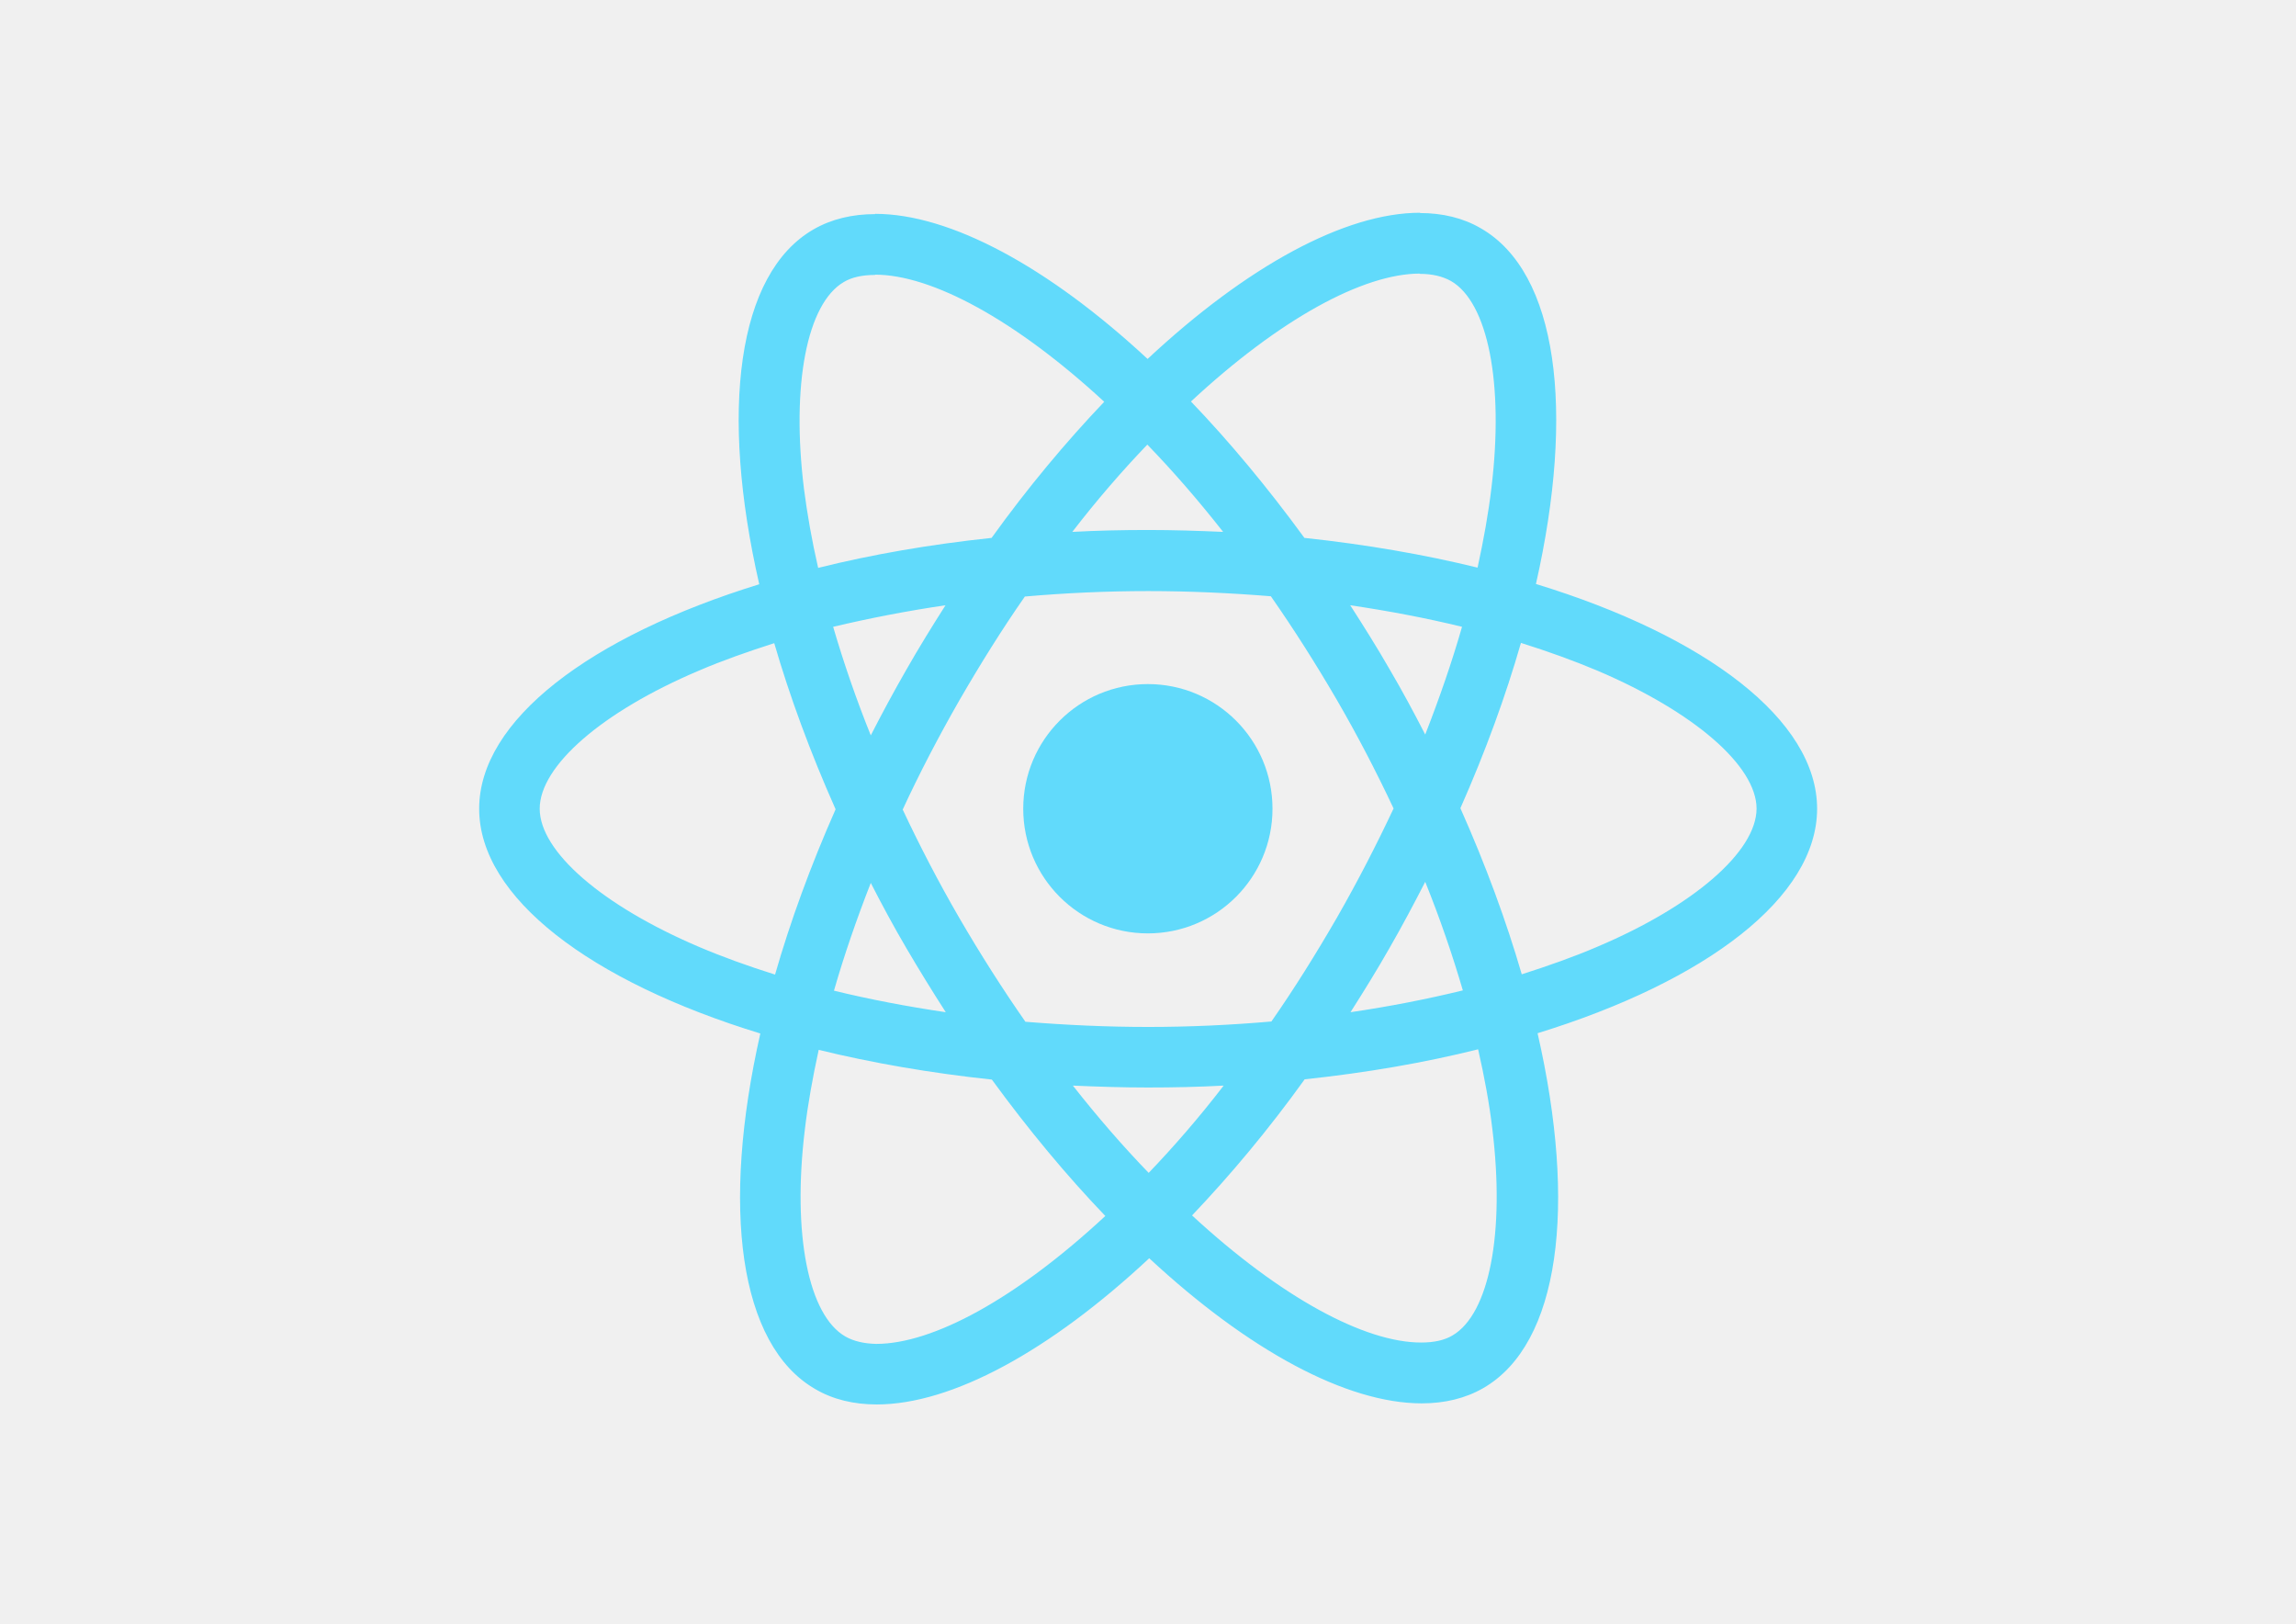
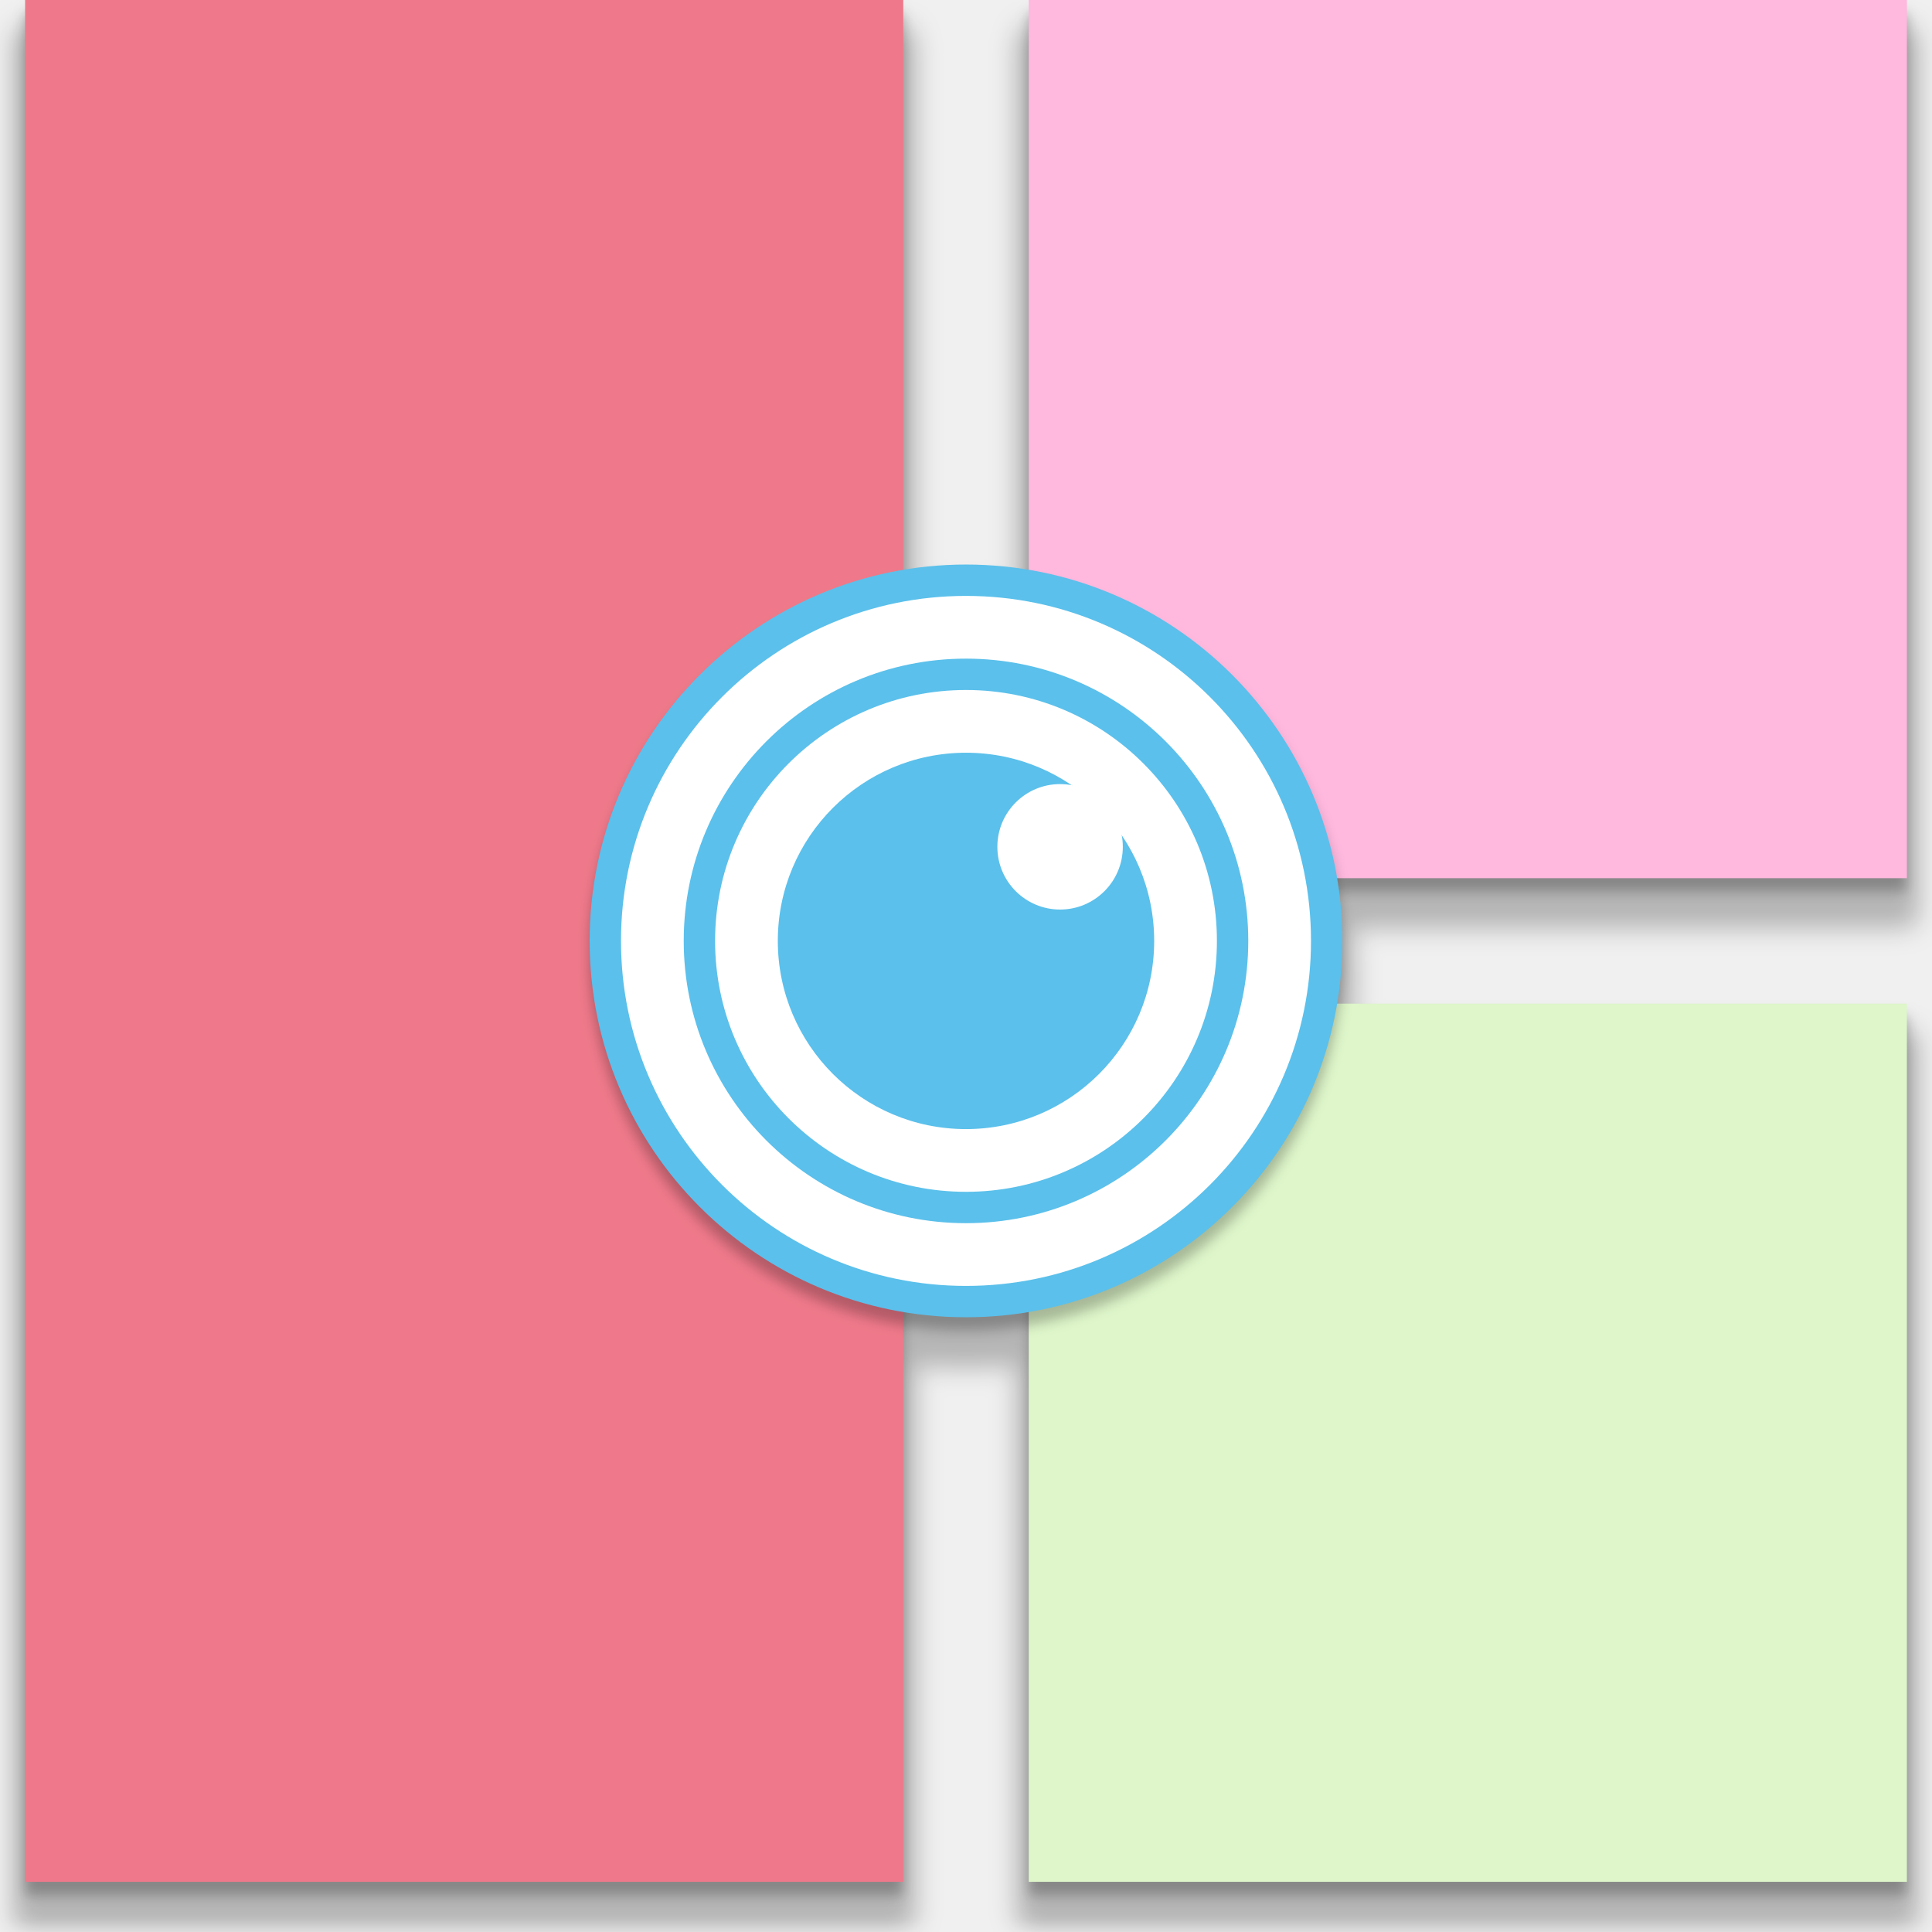
- <svg xmlns="http://www.w3.org/2000/svg" viewBox="0 0 841.9 595.3">
-   <g fill="#61DAFB">
-     <path d="M666.3 296.5c0-32.5-40.7-63.3-103.1-82.4 14.4-63.6 8-114.2-20.2-130.4-6.5-3.8-14.1-5.6-22.4-5.6v22.3c4.6 0 8.3.9 11.4 2.6 13.6 7.8 19.5 37.5 14.9 75.7-1.1 9.4-2.9 19.3-5.1 29.4-19.6-4.8-41-8.5-63.5-10.9-13.5-18.5-27.5-35.3-41.6-50 32.6-30.3 63.2-46.9 84-46.9V78c-27.5 0-63.5 19.6-99.9 53.6-36.4-33.8-72.4-53.2-99.9-53.2v22.3c20.7 0 51.4 16.5 84 46.6-14 14.7-28 31.4-41.3 49.9-22.6 2.4-44 6.1-63.6 11-2.3-10-4-19.7-5.2-29-4.7-38.2 1.1-67.9 14.6-75.8 3-1.8 6.9-2.6 11.5-2.6V78.5c-8.4 0-16 1.8-22.6 5.6-28.1 16.2-34.4 66.7-19.9 130.1-62.2 19.2-102.7 49.9-102.7 82.3 0 32.5 40.7 63.3 103.1 82.4-14.4 63.6-8 114.2 20.2 130.4 6.5 3.8 14.1 5.6 22.5 5.6 27.5 0 63.5-19.6 99.9-53.6 36.4 33.8 72.4 53.2 99.9 53.2 8.4 0 16-1.8 22.6-5.6 28.1-16.2 34.4-66.7 19.9-130.1 62-19.1 102.5-49.9 102.5-82.3zm-130.2-66.7c-3.7 12.9-8.3 26.2-13.5 39.5-4.1-8-8.4-16-13.1-24-4.6-8-9.5-15.8-14.4-23.4 14.2 2.1 27.9 4.7 41 7.9zm-45.8 106.5c-7.8 13.5-15.8 26.3-24.1 38.2-14.9 1.3-30 2-45.2 2-15.1 0-30.2-.7-45-1.9-8.3-11.9-16.4-24.6-24.2-38-7.6-13.1-14.5-26.4-20.8-39.8 6.2-13.4 13.2-26.8 20.7-39.9 7.8-13.5 15.8-26.3 24.1-38.2 14.9-1.3 30-2 45.2-2 15.1 0 30.2.7 45 1.9 8.3 11.9 16.4 24.6 24.2 38 7.6 13.1 14.5 26.4 20.8 39.8-6.3 13.4-13.2 26.8-20.7 39.9zm32.3-13c5.4 13.4 10 26.8 13.8 39.8-13.1 3.2-26.9 5.9-41.2 8 4.9-7.7 9.8-15.6 14.4-23.7 4.6-8 8.9-16.1 13-24.1zM421.2 430c-9.3-9.6-18.6-20.3-27.8-32 9 .4 18.2.7 27.5.7 9.4 0 18.7-.2 27.8-.7-9 11.7-18.3 22.4-27.5 32zm-74.4-58.9c-14.2-2.1-27.9-4.7-41-7.9 3.7-12.9 8.3-26.2 13.5-39.5 4.1 8 8.4 16 13.1 24 4.7 8 9.5 15.8 14.4 23.4zM420.7 163c9.3 9.6 18.6 20.3 27.8 32-9-.4-18.2-.7-27.5-.7-9.4 0-18.7.2-27.8.7 9-11.7 18.3-22.4 27.5-32zm-74 58.9c-4.9 7.7-9.8 15.6-14.4 23.7-4.6 8-8.9 16-13 24-5.4-13.4-10-26.8-13.8-39.8 13.1-3.1 26.9-5.8 41.2-7.9zm-90.5 125.2c-35.4-15.1-58.3-34.9-58.3-50.6 0-15.7 22.9-35.6 58.3-50.6 8.6-3.7 18-7 27.7-10.1 5.7 19.6 13.2 40 22.5 60.9-9.2 20.8-16.6 41.1-22.2 60.6-9.9-3.1-19.3-6.5-28-10.2zM310 490c-13.6-7.8-19.5-37.5-14.9-75.7 1.1-9.4 2.9-19.3 5.1-29.4 19.6 4.8 41 8.5 63.5 10.9 13.5 18.5 27.5 35.3 41.6 50-32.6 30.3-63.2 46.9-84 46.9-4.5-.1-8.3-1-11.3-2.7zm237.2-76.2c4.7 38.2-1.1 67.9-14.6 75.8-3 1.8-6.9 2.6-11.5 2.6-20.7 0-51.4-16.5-84-46.6 14-14.7 28-31.4 41.3-49.9 22.6-2.4 44-6.1 63.6-11 2.3 10.1 4.1 19.8 5.2 29.1zm38.5-66.7c-8.6 3.7-18 7-27.7 10.1-5.7-19.6-13.2-40-22.5-60.9 9.2-20.8 16.6-41.1 22.2-60.6 9.9 3.1 19.3 6.5 28.1 10.2 35.4 15.1 58.3 34.9 58.3 50.6-.1 15.7-23 35.6-58.4 50.6zM320.8 78.4z" />
-     <circle cx="420.9" cy="296.5" r="45.7" />
-     <path d="M520.5 78.1z" />
+ <svg xmlns="http://www.w3.org/2000/svg" width="308" height="308" viewBox="0 0 308 308" fill="none">
+   <g filter="url(#filter0_d)">
+     <g filter="url(#filter1_d)">
+       <rect x="164" width="140" height="140" fill="#FFB8DE" />
+     </g>
+     <g filter="url(#filter2_d)">
+       <path d="M4 0H144V300H4V0Z" fill="#EF798A" />
+     </g>
+     <g filter="url(#filter3_d)">
+       <path d="M164 160H304V300H164V160Z" fill="#DEF6CA" />
+     </g>
+     <g filter="url(#filter4_d)">
+       <circle cx="154" cy="150" r="60" fill="#5BC0EB" />
+     </g>
+     <circle cx="154" cy="150" r="55" fill="white" />
+     <circle cx="154" cy="150" r="45" fill="#5BC0EB" />
+     <circle cx="154" cy="150" r="40" fill="white" />
+     <path d="M184 150C184 166.569 170.569 180 154 180C137.431 180 124 166.569 124 150C124 133.431 137.431 120 154 120C170.569 120 184 133.431 184 150Z" fill="#5BC0EB" />
+     <circle cx="169" cy="135" r="10" fill="white" />
  </g>
+   <defs>
+     <filter id="filter0_d" x="0" y="0" width="308" height="308" filterUnits="userSpaceOnUse" color-interpolation-filters="sRGB">
+       <feFlood flood-opacity="0" result="BackgroundImageFix" />
+       <feColorMatrix in="SourceAlpha" type="matrix" values="0 0 0 0 0 0 0 0 0 0 0 0 0 0 0 0 0 0 127 0" />
+       <feOffset dy="4" />
+       <feGaussianBlur stdDeviation="2" />
+       <feColorMatrix type="matrix" values="0 0 0 0 0 0 0 0 0 0 0 0 0 0 0 0 0 0 0.25 0" />
+       <feBlend mode="normal" in2="BackgroundImageFix" result="effect1_dropShadow" />
+       <feBlend mode="normal" in="SourceGraphic" in2="effect1_dropShadow" result="shape" />
+     </filter>
+     <filter id="filter1_d" x="162" y="0" width="144" height="144" filterUnits="userSpaceOnUse" color-interpolation-filters="sRGB">
+       <feFlood flood-opacity="0" result="BackgroundImageFix" />
+       <feColorMatrix in="SourceAlpha" type="matrix" values="0 0 0 0 0 0 0 0 0 0 0 0 0 0 0 0 0 0 127 0" />
+       <feOffset dy="2" />
+       <feGaussianBlur stdDeviation="1" />
+       <feColorMatrix type="matrix" values="0 0 0 0 0 0 0 0 0 0 0 0 0 0 0 0 0 0 0.25 0" />
+       <feBlend mode="normal" in2="BackgroundImageFix" result="effect1_dropShadow" />
+       <feBlend mode="normal" in="SourceGraphic" in2="effect1_dropShadow" result="shape" />
+     </filter>
+     <filter id="filter2_d" x="2" y="0" width="144" height="304" filterUnits="userSpaceOnUse" color-interpolation-filters="sRGB">
+       <feFlood flood-opacity="0" result="BackgroundImageFix" />
+       <feColorMatrix in="SourceAlpha" type="matrix" values="0 0 0 0 0 0 0 0 0 0 0 0 0 0 0 0 0 0 127 0" />
+       <feOffset dy="2" />
+       <feGaussianBlur stdDeviation="1" />
+       <feColorMatrix type="matrix" values="0 0 0 0 0 0 0 0 0 0 0 0 0 0 0 0 0 0 0.25 0" />
+       <feBlend mode="normal" in2="BackgroundImageFix" result="effect1_dropShadow" />
+       <feBlend mode="normal" in="SourceGraphic" in2="effect1_dropShadow" result="shape" />
+     </filter>
+     <filter id="filter3_d" x="162" y="160" width="144" height="144" filterUnits="userSpaceOnUse" color-interpolation-filters="sRGB">
+       <feFlood flood-opacity="0" result="BackgroundImageFix" />
+       <feColorMatrix in="SourceAlpha" type="matrix" values="0 0 0 0 0 0 0 0 0 0 0 0 0 0 0 0 0 0 127 0" />
+       <feOffset dy="2" />
+       <feGaussianBlur stdDeviation="1" />
+       <feColorMatrix type="matrix" values="0 0 0 0 0 0 0 0 0 0 0 0 0 0 0 0 0 0 0.25 0" />
+       <feBlend mode="normal" in2="BackgroundImageFix" result="effect1_dropShadow" />
+       <feBlend mode="normal" in="SourceGraphic" in2="effect1_dropShadow" result="shape" />
+     </filter>
+     <filter id="filter4_d" x="92" y="90" width="124" height="124" filterUnits="userSpaceOnUse" color-interpolation-filters="sRGB">
+       <feFlood flood-opacity="0" result="BackgroundImageFix" />
+       <feColorMatrix in="SourceAlpha" type="matrix" values="0 0 0 0 0 0 0 0 0 0 0 0 0 0 0 0 0 0 127 0" />
+       <feOffset dy="2" />
+       <feGaussianBlur stdDeviation="1" />
+       <feColorMatrix type="matrix" values="0 0 0 0 0 0 0 0 0 0 0 0 0 0 0 0 0 0 0.25 0" />
+       <feBlend mode="normal" in2="BackgroundImageFix" result="effect1_dropShadow" />
+       <feBlend mode="normal" in="SourceGraphic" in2="effect1_dropShadow" result="shape" />
+     </filter>
+   </defs>
</svg>
